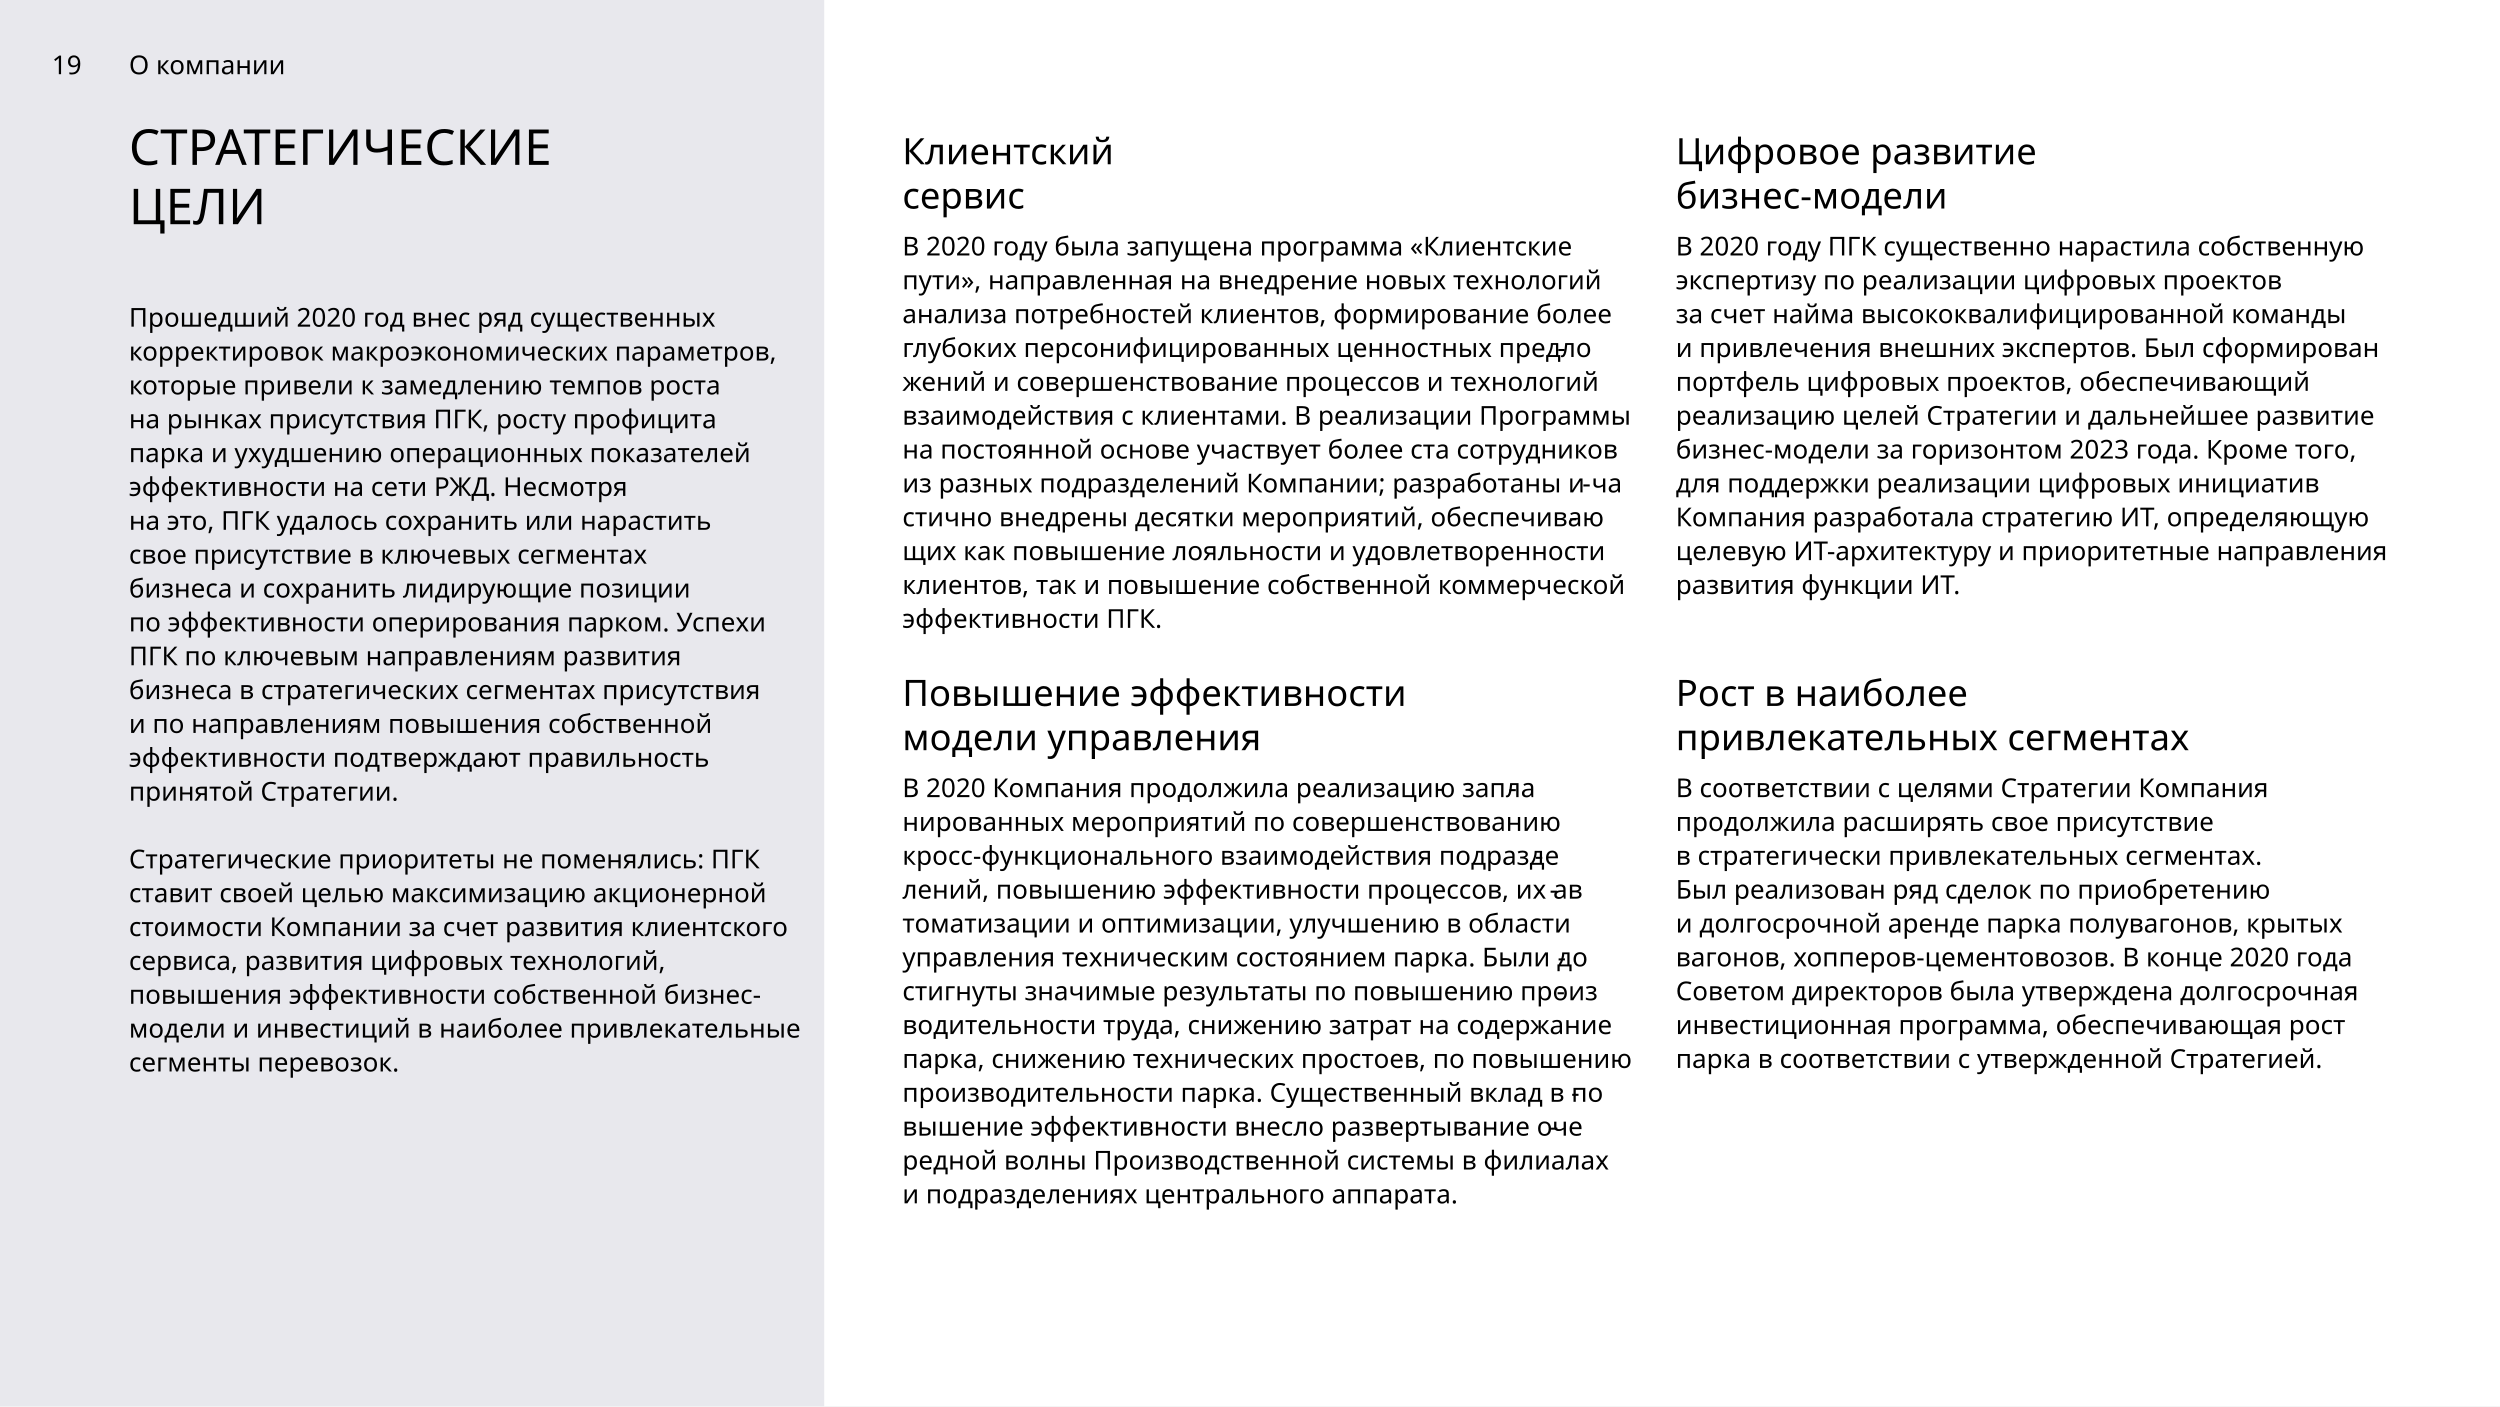
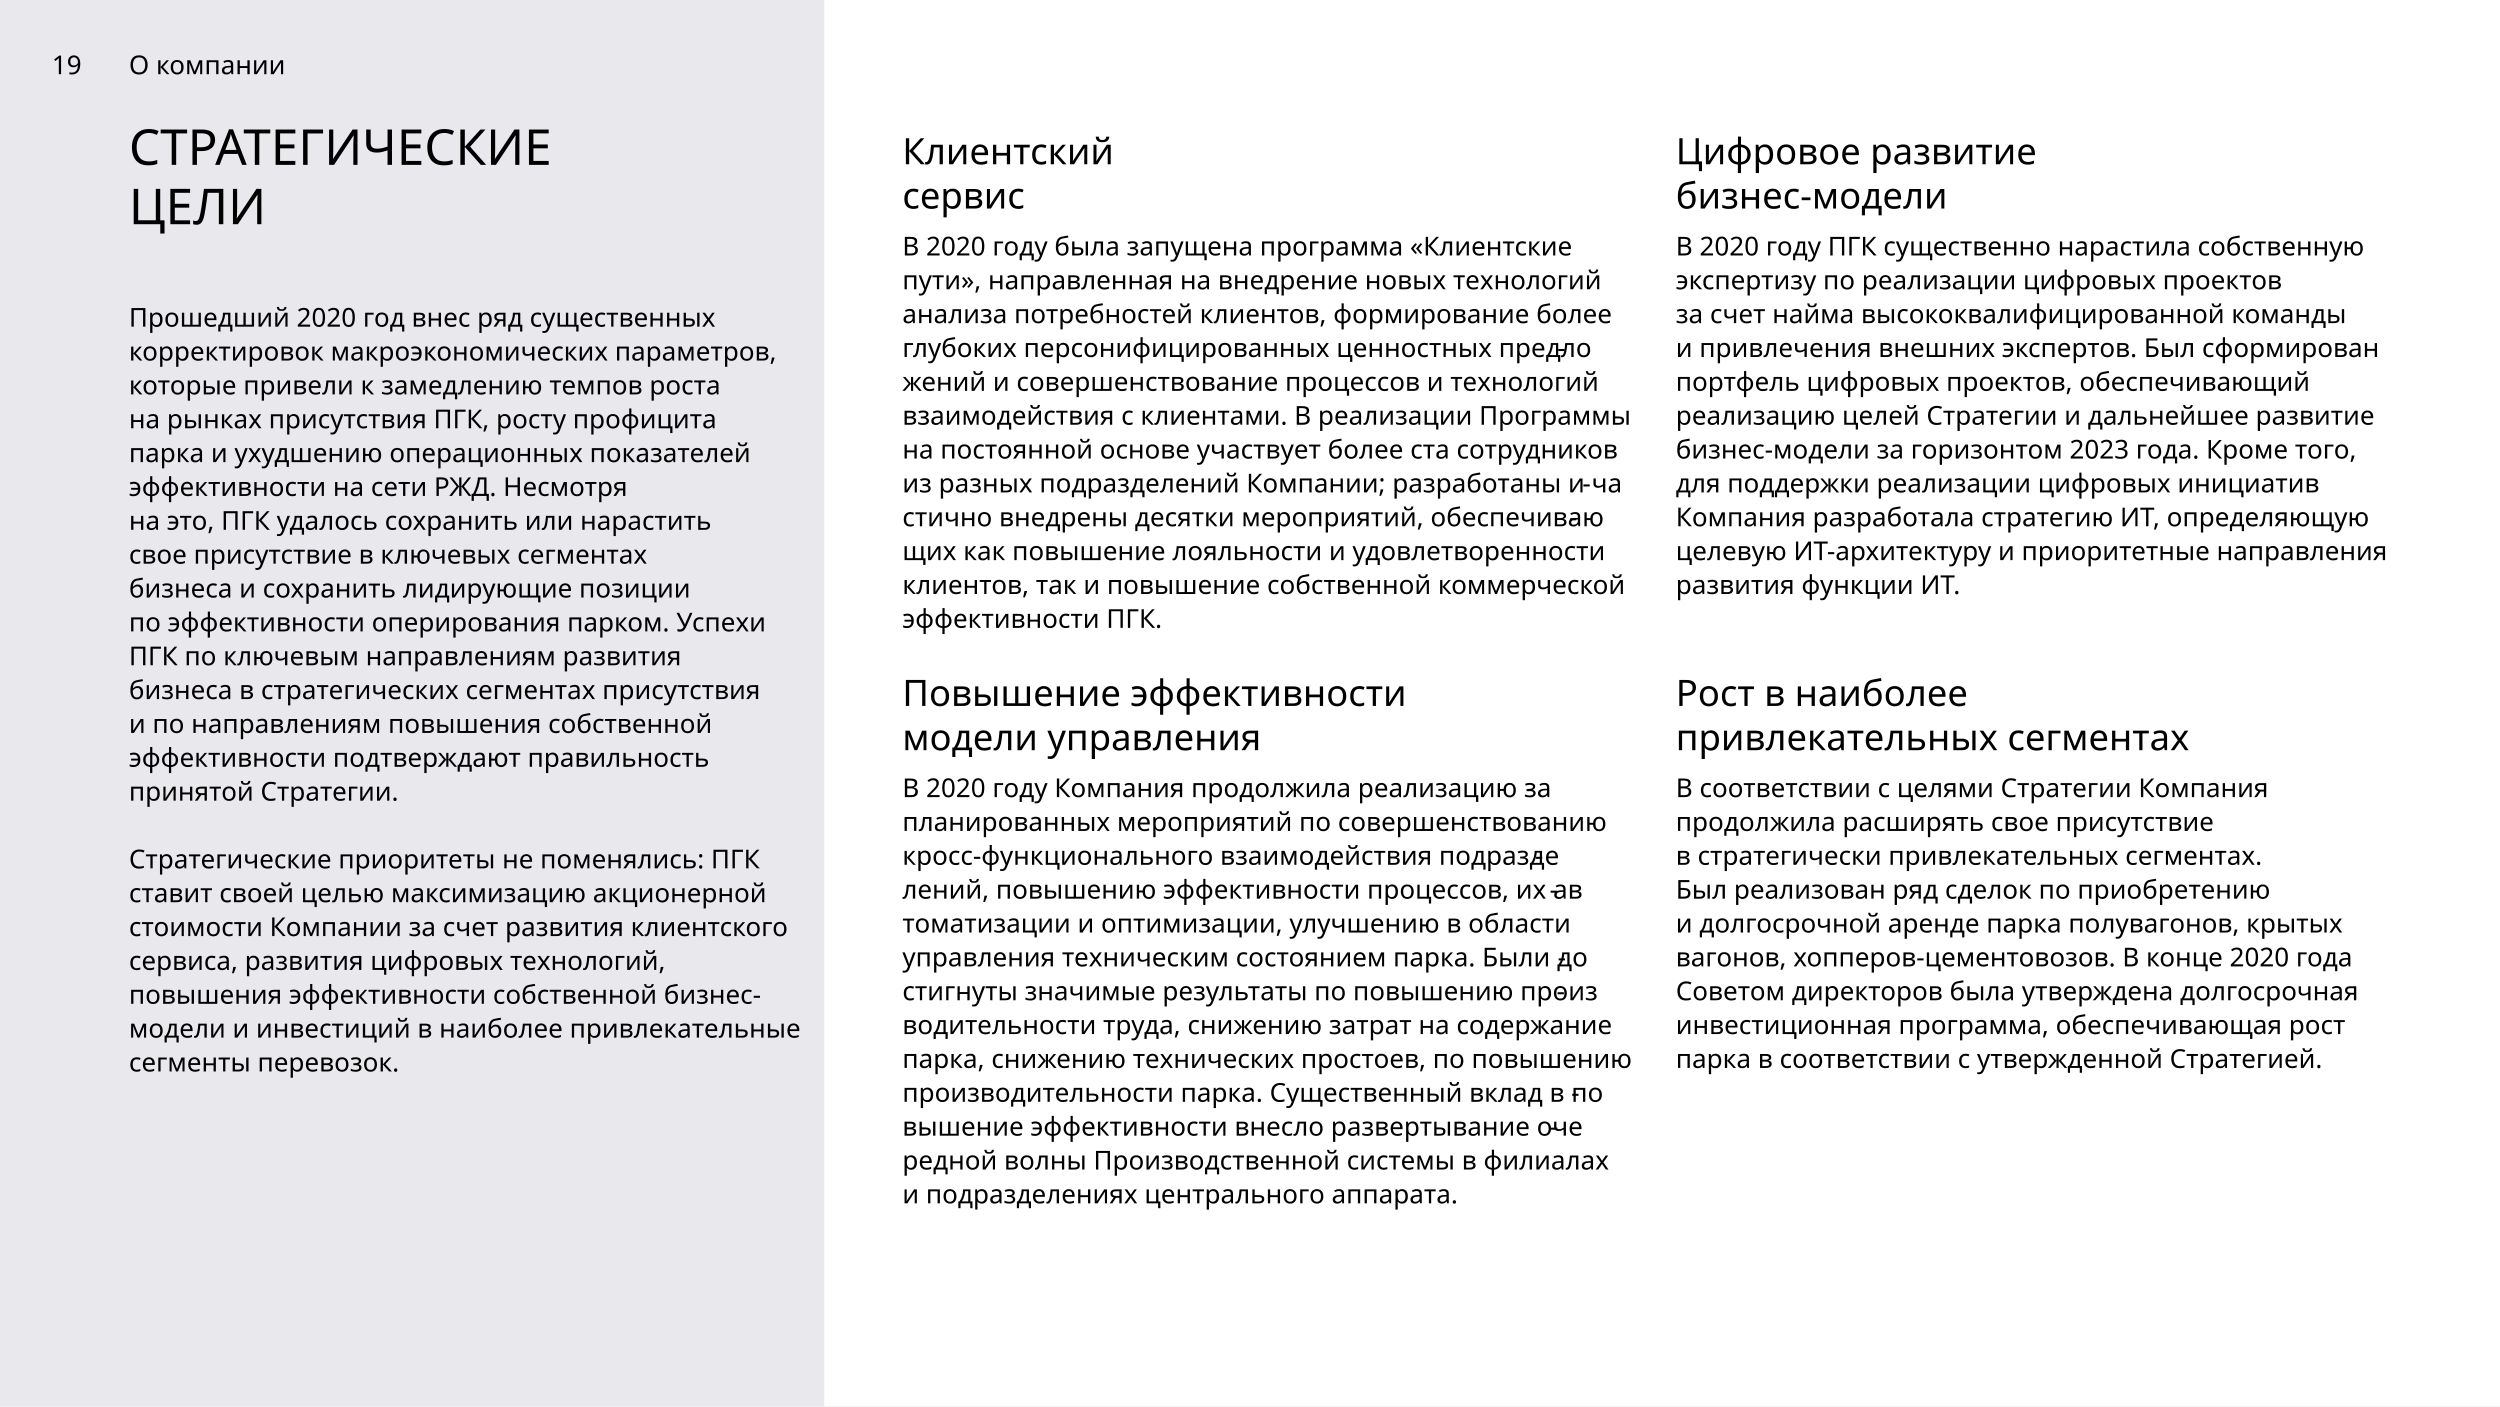
<svg xmlns="http://www.w3.org/2000/svg" version="1.1" id="svg2" xml:space="preserve" width="2560" height="1440" viewBox="0 0 2560 1440">
  <defs id="defs6">
    <clipPath clipPathUnits="userSpaceOnUse" id="clipPath20">
      <path d="M 0,1080 H 1920 V 0 H 0 Z" id="path18" />
    </clipPath>
    <clipPath clipPathUnits="userSpaceOnUse" id="clipPath274">
      <path d="M 0,1080 H 1920 V 0 H 0 Z" id="path272" />
    </clipPath>
  </defs>
  <g id="g10" transform="matrix(1.333333,0,0,-1.333333,0,1440)">
    <g id="g12">
      <g id="g14">
        <g id="g16" clip-path="url(#clipPath20)">
          <path d="M 0,0 H 1920 V 1080 H 0 Z" style="fill:#ffffff;fill-opacity:1;fill-rule:nonzero;stroke:none" id="path22" />
        </g>
      </g>
    </g>
    <path d="M 0,0 H 633 V 1080 H 0 Z" style="fill:#e8e8ed;fill-opacity:1;fill-rule:nonzero;stroke:none" id="path24" />
    <text transform="matrix(1,0,0,-1,99,829.1)" style="font-variant:normal;font-weight:300;font-stretch:normal;font-size:20px;font-family:'Rubik Light';-inkscape-font-specification:Rubik-Light;writing-mode:lr-tb;fill:#000000;fill-opacity:1;fill-rule:nonzero;stroke:none" id="text70">
      <tspan x="0 14 25.62 36.78 52.16 63.08 74.6 89.98 101.9 113.82 118.98 130.18 142.5 153.7 166.02 171.18 179.298 190.458 201.978 207.138 217.978 229.898 240.818 251.538 256.698 268.318 278.698 290.218 295.378 306.098 316.678 332.578 343.498 354.218 364.158 374.998 385.918 397.838 409.758 422.938 433.298" y="0" id="tspan26">Прошедший 2020 год внес ряд существенных </tspan>
      <tspan x="0 9.62 20.78 32.4 44.02 54.94 65.06 75 86.92 98.54 109.7 120.54 131.7 141.82 146.98 160.26 170.98 181.1 192.72 203.88 214.6 224.218 235.378 247.298 258.458 271.738 283.658 294.198 305.118 315.838 325.958 337.878 348.238 353.398 364.918 375.638 387.258 397.978 411.258 422.178 432.118 443.738 454.898 465.738 470.478" y="26" id="tspan28">корректировок макроэкономических параметров, </tspan>
      <tspan x="0 9.62 20.78 30.72 41.88 53.5 66.68 77.6 82.76 94.28 105.9 117.82 128.66 139.498 150.718 162.638 167.798 177.918 183.078 192.918 203.638 216.918 227.838 239.358 250.578 261.498 273.418 285.338 300.598 305.758 315.698 326.618 339.898 351.418 362.578 373.418 378.578 390.198 401.358 412.078 422.018 432.738" y="52" id="tspan30">которые привели к замедлению темпов роста </tspan>
      <tspan x="0 11.92 22.64 27.8 39.42 52.6 64.52 74.64 85.36 95.72 100.88 112.4 124.02 135.94 146.66 157.24 167.18 177.9 187.84 198.68 210.6 220.98 226.14 240.14 250.24 262.52 267.26 272.42 284.04 295.2 305.92 315.86 326.44 331.6 343.12 354.74 365.9 379.48 391.4 403.42 415.34 425.28 436" y="78" id="tspan32">на рынках присутствия ПГК, росту профицита </tspan>
      <tspan x="0 11.52 22.24 33.86 43.98 54.7 59.86 71.78 76.94 87.52 97.88 108.46 119.98 135.36 146.28 158.2 170.12 185.38 190.54 201.7 213.22 224.14 235.76 246.48 258.5 270.42 281.58 293.5 305.42 318.6 328.96 334.12 345.64 356.8 366.92 377.64 387.48 398.2 408.14 418.976 430.196 441.116 453.036" y="104" id="tspan34">парка и ухудшению операционных показателей </tspan>
      <tspan x="0 10.72 24.3 37.88 48.8 58.92 68.86 80.78 91.62 103.54 114.7 125.42 135.36 147.28 152.44 164.36 175.08 180.24 190.96 201.88 211.82 223.74 228.9 241.46 260.6 274.12 278.88 284.04 298.04 308.96 319.68 332.96 344.12 354.06 365.68 376.06" y="130" id="tspan36">эффективности на сети РЖД. Несмотря </tspan>
      <tspan x="0 11.92 22.64 27.8 38.52 48.46 59.38 64.12 69.28 83.28 93.38 105.66 110.82 121.4 132.92 143.64 154.86 166.02 176.74 186.26 191.42 202.14 213.3 223.66 235.28 246 257.92 269.84 279.78 289.3 294.46 306.38 317.6 329.52 334.68 346.6 357.32 368.94 379.66 390.38 400.32 412.24 422.18 431.7" y="156" id="tspan38">на это, ПГК удалось сохранить или нарастить </tspan>
      <tspan x="0 10.72 21.56 32.72 43.64 48.8 60.32 71.94 83.86 94.58 105.16 115.1 125.82 135.76 146.6 158.52 169.44 174.6 185.44 190.6 200.72 211.94 227.2 237.74 248.66 259.5 272.68 283.04 288.2 298.92 309.84 318.2 331.48 342.4 354.32 364.26 374.98 385.34" y="182" id="tspan40">свое присутствие в ключевых сегментах </tspan>
      <tspan x="0 11.34 23.26 33.1 45.02 55.94 66.66 77.38 82.54 94.46 99.62 110.34 121.5 131.86 143.48 154.2 166.12 178.04 187.98 197.5 202.66 213.88 225.8 237.32 249.24 260.476 271.056 286.316 302.216 314.136 325.056 330.216 341.736 352.896 362.736 374.656 386.676 398.596 410.516" y="208" id="tspan42">бизнеса и сохранить лидирующие позиции </tspan>
      <tspan x="0 11.52 22.68 27.84 38.56 52.14 65.72 76.64 86.76 96.7 108.62 119.46 131.38 142.54 153.26 163.2 175.12 180.28 191.44 202.96 213.88 225.5 237.42 249.04 260.2 271.04 281.76 293.68 305.6 315.98 321.14 332.66 343.38 355 364.616 375.776 389.056 393.816 398.976 408.954 419.674 431.194 442.114 452.474 464.394" y="234" id="tspan44">по эффективности оперирования парком. Успехи </tspan>
      <tspan x="0 14 24.1 36.38 41.54 53.06 64.22 69.38 79.5 90.72 105.98 116.52 127.44 138.28 151.46 164.74 169.9 181.82 192.54 204.06 215.68 226.4 237.24 248.46 259.38 271.3 283.22 293.6 306.88 312.04 323.66 334.38 344.22 355.06 366.98 376.92 388.84 399.22" y="260" id="tspan46">ПГК по ключевым направлениям развития </tspan>
      <tspan x="0 11.34 23.26 33.1 45.02 55.94 66.66 77.38 82.54 93.38 98.54 109.26 119.2 130.82 141.54 151.48 162.4 170.76 182.68 193.22 204.14 214.86 224.98 236.9 247.26 252.42 263.14 274.06 282.42 295.7 306.62 318.54 328.48 339.2 349.56 354.72 366.24 377.86 389.78 400.5 411.08 421.02 431.74 441.68 452.52 464.44 474.82" y="286" id="tspan48">бизнеса в стратегических сегментах присутствия </tspan>
      <tspan x="0 11.92 17.08 28.6 39.76 44.92 56.84 67.56 79.08 90.7 101.42 112.26 123.48 134.4 146.32 158.24 168.62 181.9 187.06 198.58 209.74 220.58 233.76 249.14 260.06 271.98 283.9 294.28 299.44 310.16 321.32 332.66 343.38 353.32 364.16 375.08 387 398.92 410.08 422" y="312" id="tspan50">и по направлениям повышения собственной </tspan>
      <tspan x="0 10.72 24.3 37.88 48.8 58.92 68.86 80.78 91.62 103.54 114.7 125.42 135.36 147.28 152.44 163.96 175.12 186.64 196.58 207.42 218.34 229.96 244.94 256.46 267.18 282.44 292.38 297.54 309.06 320.68 331.4 342.24 354.16 365.38 374.9 386.82 397.98 408.7 418.64 428.16" y="338" id="tspan52">эффективности подтверждают правильность </tspan>
      <tspan x="0 11.52 23.14 35.06 46.98 57.36 67.3 78.46 90.38 95.54 108.56 118.5 130.12 140.84 150.78 161.7 170.06 181.98 193.9" y="364" id="tspan54">принятой Стратегии.</tspan>
      <tspan x="0 13.02 22.96 34.58 45.3 55.24 66.16 74.52 86.44 96.98 107.9 118.62 128.74 140.66 151.58 156.74 168.26 179.88 191.8 202.96 214.58 226.5 236.44 247.36 257.3 270.48 275.64 287.56 298.48 303.64 315.16 326.32 339.6 350.52 362.44 372.82 384.04 395.96 406.68 416.2 421.02 426.18 440.18 450.28 462.56" y="416" id="tspan56">Стратегические приоритеты не поменялись: ПГК </tspan>
      <tspan x="0 10.72 20.66 31.38 42.22 54.14 64.08 69.24 79.96 90.8 101.96 112.88 124.8 129.96 141.98 152.818 164.038 173.558 188.818 193.978 207.258 217.978 227.598 238.318 250.238 263.518 275.438 285.278 295.998 308.018 319.938 335.198 340.358 351.078 361.198 373.218 385.138 396.298 408.218 419.138 430.758 442.678 453.838 465.758" y="442" id="tspan58">ставит своей целью максимизацию акционерной </tspan>
      <tspan x="0 10.72 20.66 31.82 43.74 57.02 68.18 78.9 88.84 100.76 105.92 117.598 128.758 142.038 153.558 164.278 176.198 188.118 200.038 205.198 215.038 225.758 230.918 241.638 252.178 263.098 273.038 278.198 289.818 300.538 310.378 321.218 333.138 343.078 354.998 365.378 370.538 380.658 391.878 403.798 414.718 426.638 436.578 447.298 456.914 468.074 476.194 487.354" y="468" id="tspan60">стоимости Компании за счет развития клиентского </tspan>
      <tspan x="0 10.72 21.64 33.26 44.1 56.02 66.74 77.46 82.2 87.36 98.98 109.7 119.54 130.38 142.3 152.24 164.16 174.54 179.7 191.72 203.64 217.22 228.84 240 250.84 264.02 274.38 279.54 289.48 300.4 310.76 322.68 333.636 344.856 356.016 364.376 376.296 388.216 392.956" y="494" id="tspan62">сервиса, развития цифровых технологий, </tspan>
      <tspan x="0 11.52 22.68 33.52 46.7 62.08 73 84.92 96.84 107.22 112.38 123.1 136.68 150.26 161.18 171.3 181.24 193.16 204 215.92 227.08 237.8 247.74 259.66 264.82 275.54 286.7 298.04 308.76 318.7 329.54 340.46 352.38 364.3 375.46 387.38 392.54 403.88 415.8 425.64 437.56 448.48 459.2" y="520" id="tspan64">повышения эффективности собственной бизнес-</tspan>
      <tspan x="0 13.28 24.44 35.96 46.8 58.02 69.94 75.1 87.02 92.18 104.1 116.02 126.86 137.78 148.5 158.44 170.36 182.38 194.3 206.22 211.38 222.22 227.38 239.3 250.02 261.94 273.28 284.236 295.456 306.376 317.296 322.456 333.976 345.596 357.516 368.356 379.576 390.496 400.616 411.336 421.276 432.114 443.334 452.854 464.774 477.954 488.874" y="546" id="tspan66">модели и инвестиций в наиболее привлекательные </tspan>
      <tspan x="0 10.72 21.64 30 43.28 54.2 66.12 76.06 89.24 94.4 105.92 116.84 128.46 139.38 150.22 161.38 171.22 182.38 192.5" y="572" id="tspan68">сегменты перевозок.</tspan>
    </text>
    <text transform="matrix(1,0,0,-1,99,953.4)" style="font-variant:normal;font-weight:normal;font-stretch:normal;font-size:38px;font-family:'Prosto One';-inkscape-font-specification:ProstoOne-Regular;writing-mode:lr-tb;fill:#000000;fill-opacity:1;fill-rule:nonzero;stroke:none" id="text76">
      <tspan x="0 30.02 56.81 86.83 117.99 144.78 171.76 196.84 229.52 259.35 286.33 316.35 346.56 379.24 406.22" y="0" id="tspan72">СТРАТЕГИЧЕСКИЕ </tspan>
      <tspan x="0 33.25 60.23 91.77" y="45.6" id="tspan74">ЦЕЛИ</tspan>
    </text>
    <text transform="matrix(1,0,0,-1,693,953.8201)" style="font-variant:normal;font-weight:500;font-stretch:normal;font-size:28px;font-family:'Rubik Medium';-inkscape-font-specification:Rubik-Medium;writing-mode:lr-tb;fill:#000000;fill-opacity:1;fill-rule:nonzero;stroke:none" id="text80">
      <tspan x="0 18.816 35.728 53.2 69.384 86.856 101.724 117.74 133.784 151.256" y="0" id="tspan78">Клиентский</tspan>
    </text>
    <text transform="matrix(1,0,0,-1,693,919.8281)" style="font-variant:normal;font-weight:500;font-stretch:normal;font-size:28px;font-family:'Rubik Medium';-inkscape-font-specification:Rubik-Medium;writing-mode:lr-tb;fill:#000000;fill-opacity:1;fill-rule:nonzero;stroke:none" id="text84">
      <tspan x="0 16.016 32.2 49.392 65.772 83.244" y="0" id="tspan82">сервис</tspan>
    </text>
    <text transform="matrix(1,0,0,-1,693,883.8201)" style="font-variant:normal;font-weight:300;font-stretch:normal;font-size:20px;font-family:'Rubik Light';-inkscape-font-specification:Rubik-Light;writing-mode:lr-tb;fill:#000000;fill-opacity:1;fill-rule:nonzero;stroke:none" id="text94">
      <tspan x="0 13.06 18.22 29.42 41.74 52.94 65.26 70.42 78.54 89.7 101.22 111.8 116.96 128.3 141.48 152.7 163.42 168.58 178.42 189.14 200.66 211.24 227.14 238.06 249.98 260.7 265.86 277.38 289 300.16 308.52 320.14 330.86 344.14 357.42 368.14 373.3 385.36 397.64 408.86 420.78 431.7 443.62 453.56 464.28 474.4 486.32 497.24" y="0" id="tspan86">В 2020 году была запущена программа «Клиентские </tspan>
      <tspan x="0 11.52 22.1 32.04 43.96 56.02 60.76 65.92 77.84 88.56 100.08 111.7 122.42 133.26 144.48 155.4 167.32 179.24 189.96 200.34 205.5 217.42 228.14 233.3 244.14 256.06 266.98 278.5 290.12 301.04 312.96 324.88 335.8 340.96 352.88 364.04 374.88 388.06 398.42 403.58 413.52 424.44 434.8 446.72 457.674 468.894 480.054 488.414 500.334 512.254" y="26" id="tspan88">пути», направленная на внедрение новых технологий </tspan>
      <tspan x="0 10.72 22.64 33.36 44.58 56.5 66.34 77.06 82.22 93.74 104.9 114.84 126.46 137.38 148.72 160.64 171.8 182.52 192.46 203.38 215.3 220.46 230.58 241.8 253.72 264.64 276.56 286.5 297.66 308.5 313.24 318.4 331.98 343.14 354.76 368.04 379.96 391.58 402.74 413.58 424.3 436.22 448.14 459.06 464.22 475.56 486.514 497.734 508.654 519.574" y="52" id="tspan90">анализа потребностей клиентов, формирование более </tspan>
      <tspan x="0 7.84 19.06 29.64 40.98 52.14 62.26 74.18 84.54 89.7 101.22 112.14 123.76 134.48 145.64 157.56 169.48 183.06 194.98 207 218.92 230.54 241.7 252.54 263.26 275.18 287.1 300.28 310.64 315.8 327.82 338.74 350.66 362.58 373.74 384.46 394.4 406.32 419.5 429.86 435.02 446.54 458.16 469.08 480.6 491.82" y="78" id="tspan92">глубоких персонифицированных ценностных предло</tspan>
    </text>
    <text transform="matrix(1,0,0,-1,1195.98,805.8201)" style="font-variant:normal;font-weight:300;font-stretch:normal;font-size:20px;font-family:'Rubik Light';-inkscape-font-specification:Rubik-Light;writing-mode:lr-tb;fill:#000000;fill-opacity:1;fill-rule:nonzero;stroke:none" id="text98">
      <tspan x="0" y="0" id="tspan96">-</tspan>
    </text>
    <text transform="matrix(1,0,0,-1,693,779.8201)" style="font-variant:normal;font-weight:300;font-stretch:normal;font-size:20px;font-family:'Rubik Light';-inkscape-font-specification:Rubik-Light;writing-mode:lr-tb;fill:#000000;fill-opacity:1;fill-rule:nonzero;stroke:none" id="text108">
      <tspan x="0 14.98 25.9 37.82 49.74 61.66 66.82 78.74 83.9 94.62 105.78 116.62 127.54 139.16 154.54 165.46 177.38 188.1 198.04 208.88 220.04 230.88 241.6 253.52 265.44 276.36 281.52 293.04 304.66 315.82 327.84 338.76 349.48 360.2 371.36 382.2 387.36 399.28 404.44 414.38 425.3 435.66 447.58 458.534 469.754 480.914 489.274 501.194 513.114" y="0" id="tspan100">жений и совершенствование процессов и технологий </tspan>
      <tspan x="0 10.84 20.68 31.4 43.32 56.6 67.76 79.28 90.2 102.12 112.84 122.78 133.62 145.54 155.92 161.08 171.8 176.96 187.08 198.3 210.22 221.14 233.06 243 253.72 267 278.92 283.68 288.84 301.9 307.06 318.68 329.6 340.32 351.54 363.46 373.3 384.02 396.04 407.96 419.88 425.04 439.04 450.66 461.82 470.18 481.8 492.52 505.8 519.08 532.26" y="26" id="tspan102">взаимодействия с клиентами. В реализации Программы </tspan>
      <tspan x="0 11.92 22.64 27.8 39.32 50.48 61.2 71.14 82.3 92.68 104.6 116.52 127.68 139.6 144.76 155.92 166.64 178.56 189.72 200.56 211.48 216.64 227.22 237.76 248.48 259.2 269.14 279.98 290.216 301.136 311.076 316.236 327.576 338.536 349.756 360.676 371.596 376.756 387.476 397.416 408.136 413.296 424.016 435.176 445.116 456.354 466.934 478.454 490.374 502.294 511.914 523.074 533.914" y="52" id="tspan104">на постоянной основе участвует более ста сотрудников </tspan>
      <tspan x="0 11.92 21.76 26.92 38.54 49.26 59.1 71.02 84.2 94.56 99.72 111.24 122.4 133.92 145.54 156.26 166.1 177.62 188.458 199.678 210.598 222.518 234.438 246.358 251.518 263.196 274.356 287.636 299.156 309.876 321.796 333.716 345.636 350.816 355.976 367.596 378.316 388.156 399.776 410.496 421.836 432.996 442.936 453.656 465.576 478.756 483.916 495.836 500.996 511.536" y="78" id="tspan106">из разных подразделений Компании; разработаны и ча</tspan>
    </text>
    <text transform="matrix(1,0,0,-1,1215.256,701.8201)" style="font-variant:normal;font-weight:300;font-stretch:normal;font-size:20px;font-family:'Rubik Light';-inkscape-font-specification:Rubik-Light;writing-mode:lr-tb;fill:#000000;fill-opacity:1;fill-rule:nonzero;stroke:none" id="text112">
      <tspan x="0" y="0" id="tspan110">-</tspan>
    </text>
    <text transform="matrix(1,0,0,-1,693,675.8201)" style="font-variant:normal;font-weight:300;font-stretch:normal;font-size:20px;font-family:'Rubik Light';-inkscape-font-specification:Rubik-Light;writing-mode:lr-tb;fill:#000000;fill-opacity:1;fill-rule:nonzero;stroke:none" id="text116">
      <tspan x="0 10.72 20.66 32.58 43.12 55.04 66.2 71.36 82.2 94.12 105.04 116.56 128.18 139.1 151.02 164.2 169.36 180.88 191.8 202.52 212.9 222.84 232.96 244.88 250.04 263.32 274.24 285.86 297.02 308.54 320.16 332.08 342.46 352.4 364.32 376.24 380.98 386.14 397.3 408.64 419.56 430.28 441.8 452.72 463.26 475.18 486.02 496.74" y="0" id="tspan114">стично внедрены десятки мероприятий, обеспечиваю</tspan>
    </text>
    <text transform="matrix(1,0,0,-1,1205,675.8201)" style="font-variant:normal;font-weight:300;font-stretch:normal;font-size:20px;font-family:'Rubik Light';-inkscape-font-specification:Rubik-Light;writing-mode:lr-tb;fill:#000000;fill-opacity:1;fill-rule:nonzero;stroke:none" id="text120">
      <tspan x="0" y="0" id="tspan118">-</tspan>
    </text>
    <text transform="matrix(1,0,0,-1,693,649.8201)" style="font-variant:normal;font-weight:300;font-stretch:normal;font-size:20px;font-family:'Rubik Light';-inkscape-font-specification:Rubik-Light;writing-mode:lr-tb;fill:#000000;fill-opacity:1;fill-rule:nonzero;stroke:none" id="text128">
      <tspan x="0 15.9 27.82 38.18 43.34 53.46 64.18 74.3 79.46 90.98 102.14 112.98 126.16 141.54 152.46 164.38 176.3 187.22 192.38 203.6 214.76 225.14 236.36 245.88 257.8 268.96 279.68 289.62 301.54 306.7 318.62 323.78 334.36 345.88 357.04 367.88 379.1 390.02 399.96 410.8 421.96 433.58 444.5 456.42 468.34 479.5 490.22 500.16 512.08" y="0" id="tspan122">щих как повышение лояльности и удовлетворенности </tspan>
      <tspan x="0 10.12 21.34 33.26 44.18 56.1 66.04 77.2 88.04 92.78 97.94 107.88 118.6 128.72 133.88 145.8 150.96 162.48 173.64 184.48 197.66 213.04 223.96 235.88 247.8 258.72 263.88 274.6 285.76 297.1 307.82 317.76 328.6 339.52 351.44 363.36 374.52 386.44 391.6 401.216 412.376 425.656 438.936 449.856 461.476 472.016 482.936 493.656 503.274 514.434 526.354" y="26" id="tspan124">клиентов, так и повышение собственной коммерческой </tspan>
      <tspan x="0 10.72 24.3 37.88 48.8 58.92 68.86 80.78 91.62 103.54 114.7 125.42 135.36 147.28 152.44 166.44 176.54 188.82" y="52" id="tspan126">эффективности ПГК.</tspan>
    </text>
    <text transform="matrix(1,0,0,-1,693,537.8201)" style="font-variant:normal;font-weight:500;font-stretch:normal;font-size:28px;font-family:'Rubik Medium';-inkscape-font-specification:Rubik-Medium;writing-mode:lr-tb;fill:#000000;fill-opacity:1;fill-rule:nonzero;stroke:none" id="text134">
      <tspan x="0 20.44 37.044 53.424 74.928 97.608 113.792 131.264 148.736 164.92 171.304 187.432 208.824 230.216 246.4 262.444 277.312 294.784 311.164 328.636 345.24 361.256 376.124 393.596" y="0" id="tspan130">Повышение эффективности </tspan>
      <tspan x="0 19.712 36.316 53.928 69.972 86.884 104.356 110.74 126.756 143.892 161.084 177.1 193.48 210.392 226.576 244.048 261.52" y="33.992" id="tspan132">модели управления</tspan>
    </text>
    <text transform="matrix(1,0,0,-1,693,467.8201)" style="font-variant:normal;font-weight:300;font-stretch:normal;font-size:20px;font-family:'Rubik Light';-inkscape-font-specification:Rubik-Light;writing-mode:lr-tb;fill:#000000;fill-opacity:1;fill-rule:nonzero;stroke:none" id="text138">
-       <tspan x="0 13.06 18.22 29.42 41.74 52.94 65.26 70.42 82.1 93.26 106.54 118.06 128.78 140.7 152.62 163 168.16 179.68 191.3 202.46 213.98 224.938 236.158 251.138 263.058 274.278 284.998 290.158 301.778 312.698 323.418 334.638 346.558 356.398 367.118 379.138 391.058 406.318 411.478 421.318 432.038 443.558 454.778" y="0" id="tspan136">В 2020 Компания продолжила реализацию запла</tspan>
+       <tspan x="0 13.06 18.22 29.42 41.74 52.94 65.26 70.42 78.54 89.7 101.22 111.8 116.96 128.64 139.8 153.08 164.6 175.32 187.24 199.16 209.54 214.7 226.22 237.84 249 260.52 271.478 282.698 297.678 309.598 320.818 331.538 336.698 348.318 359.238 369.958 381.178 393.098 402.938 413.658 425.678 437.598 452.858 458.018 467.858" y="0" id="tspan136">В 2020 году Компания продолжила реализацию за</tspan>
    </text>
-     <text transform="matrix(1,0,0,-1,1158.498,467.8201)" style="font-variant:normal;font-weight:300;font-stretch:normal;font-size:20px;font-family:'Rubik Light';-inkscape-font-specification:Rubik-Light;writing-mode:lr-tb;fill:#000000;fill-opacity:1;fill-rule:nonzero;stroke:none" id="text142">
+     <text transform="matrix(1,0,0,-1,1171.578,467.8201)" style="font-variant:normal;font-weight:300;font-stretch:normal;font-size:20px;font-family:'Rubik Light';-inkscape-font-specification:Rubik-Light;writing-mode:lr-tb;fill:#000000;fill-opacity:1;fill-rule:nonzero;stroke:none" id="text142">
      <tspan x="0" y="0" id="tspan140">-</tspan>
    </text>
    <text transform="matrix(1,0,0,-1,693,441.8201)" style="font-variant:normal;font-weight:300;font-stretch:normal;font-size:20px;font-family:'Rubik Light';-inkscape-font-specification:Rubik-Light;writing-mode:lr-tb;fill:#000000;fill-opacity:1;fill-rule:nonzero;stroke:none" id="text148">
-       <tspan x="0 11.92 23.84 35.46 46.62 57.46 68.18 80.1 92.02 105.2 115.56 120.72 134 144.92 156.54 167.7 179.22 190.84 202.76 213.14 223.08 235 246.92 252.08 263.6 274.76 279.92 290.64 301.8 312.64 323.56 335.18 350.56 361.48 373.4 384.12 394.06 404.9 416.06 426.9 437.62 449.54 461.46 476.72" y="0" id="tspan144">нированных мероприятий по совершенствованию </tspan>
+       <tspan x="0 11.52 22.74 33.46 45.38 57.3 68.92 80.08 90.92 101.64 113.56 125.48 138.66 149.02 154.18 167.46 178.38 190 201.16 212.68 224.3 236.22 246.6 256.54 268.46 280.38 285.54 297.06 308.22 313.38 324.1 335.26 346.1 357.02 368.64 384.02 394.94 406.86 417.58 427.52 438.36 449.52 460.36 471.08 483 494.92 510.18" y="0" id="tspan144">планированных мероприятий по совершенствованию </tspan>
      <tspan x="0 10.12 21.74 32.9 43.62 54.34 64.08 77.28 87.86 99.78 109.9 121.92 133.84 145 156.92 167.64 178.86 188.38 200.3 211.46 219.578 230.738 235.898 246.738 256.578 267.298 279.218 292.498 303.658 315.178 326.098 338.018 348.738 358.678 369.518 381.438 391.818 396.978 408.498 419.658 431.178 442.798 453.518 463.358 474.878" y="26" id="tspan146">кросс-функционального взаимодействия подразде</tspan>
    </text>
    <text transform="matrix(1,0,0,-1,1178.798,415.8201)" style="font-variant:normal;font-weight:300;font-stretch:normal;font-size:20px;font-family:'Rubik Light';-inkscape-font-specification:Rubik-Light;writing-mode:lr-tb;fill:#000000;fill-opacity:1;fill-rule:nonzero;stroke:none" id="text152">
      <tspan x="0" y="0" id="tspan150">-</tspan>
    </text>
    <text transform="matrix(1,0,0,-1,693,389.8201)" style="font-variant:normal;font-weight:300;font-stretch:normal;font-size:20px;font-family:'Rubik Light';-inkscape-font-specification:Rubik-Light;writing-mode:lr-tb;fill:#000000;fill-opacity:1;fill-rule:nonzero;stroke:none" id="text156">
      <tspan x="0 11.22 22.14 34.06 45.98 57.9 62.64 67.8 79.32 90.48 101.32 114.5 129.88 140.8 152.72 164.64 179.9 185.06 195.78 209.36 222.94 233.86 243.98 253.92 265.84 276.68 288.6 299.76 310.48 320.42 332.34 337.5 349.02 360.64 371.8 383.82 394.74 405.46 416.18 427.34 438.18 442.92 448.08 460 470.36 475.52 486.24" y="0" id="tspan154">лений, повышению эффективности процессов, их ав</tspan>
    </text>
    <text transform="matrix(1,0,0,-1,1190.08,389.8201)" style="font-variant:normal;font-weight:300;font-stretch:normal;font-size:20px;font-family:'Rubik Light';-inkscape-font-specification:Rubik-Light;writing-mode:lr-tb;fill:#000000;fill-opacity:1;fill-rule:nonzero;stroke:none" id="text160">
      <tspan x="0" y="0" id="tspan158">-</tspan>
    </text>
    <text transform="matrix(1,0,0,-1,693,363.8201)" style="font-variant:normal;font-weight:300;font-stretch:normal;font-size:20px;font-family:'Rubik Light';-inkscape-font-specification:Rubik-Light;writing-mode:lr-tb;fill:#000000;fill-opacity:1;fill-rule:nonzero;stroke:none" id="text166">
      <tspan x="0 9.94 21.1 34.38 45.1 55.04 66.96 76.8 87.52 99.54 111.46 123.38 128.54 140.46 145.62 156.78 168.3 178.24 190.16 203.44 215.36 225.2 235.92 247.94 259.86 271.78 276.52 281.68 291.676 302.896 313.476 324.016 339.396 350.316 362.236 374.156 389.416 394.576 405.416 410.576 421.736 433.076 444.296 455.016 465.736 475.676 487.596" y="0" id="tspan162">томатизации и оптимизации, улучшению в области </tspan>
      <tspan x="0 10.58 22.1 33.72 44.44 55.28 66.5 77.42 89.34 101.26 111.64 116.8 126.74 137.66 148.02 159.94 171.86 182.4 193.32 204.04 214.16 226.08 239.36 244.52 255.24 266.4 277.12 287.06 298.22 308.6 320.52 332.44 343.36 356.64 361.8 373.32 384.04 395.66 405.78 416.5 421.26 426.42 439.06 452.24 463.46 475.38 480.54 492.06" y="26" id="tspan164">управления техническим состоянием парка. Были до</tspan>
    </text>
    <text transform="matrix(1,0,0,-1,1196.22,337.8201)" style="font-variant:normal;font-weight:300;font-stretch:normal;font-size:20px;font-family:'Rubik Light';-inkscape-font-specification:Rubik-Light;writing-mode:lr-tb;fill:#000000;fill-opacity:1;fill-rule:nonzero;stroke:none" id="text170">
      <tspan x="0" y="0" id="tspan168">-</tspan>
    </text>
    <text transform="matrix(1,0,0,-1,693,311.8201)" style="font-variant:normal;font-weight:300;font-stretch:normal;font-size:20px;font-family:'Rubik Light';-inkscape-font-specification:Rubik-Light;writing-mode:lr-tb;fill:#000000;fill-opacity:1;fill-rule:nonzero;stroke:none" id="text174">
      <tspan x="0 10.72 20.66 32.58 40.94 52.86 63.44 73.38 86.56 91.72 101.56 113.48 124.2 134.74 146.66 159.94 173.12 184.04 189.2 200.82 211.74 221.58 231.578 242.798 252.318 262.258 272.978 282.918 296.098 301.258 312.778 323.938 329.098 340.618 351.778 362.618 375.798 391.178 402.098 414.018 425.938 441.198 446.358 457.878 469.498 480.658 492.578" y="0" id="tspan172">стигнуты значимые результаты по повышению произ</tspan>
    </text>
    <text transform="matrix(1,0,0,-1,1195.418,311.8201)" style="font-variant:normal;font-weight:300;font-stretch:normal;font-size:20px;font-family:'Rubik Light';-inkscape-font-specification:Rubik-Light;writing-mode:lr-tb;fill:#000000;fill-opacity:1;fill-rule:nonzero;stroke:none" id="text178">
      <tspan x="0" y="0" id="tspan176">-</tspan>
    </text>
    <text transform="matrix(1,0,0,-1,693,285.8201)" style="font-variant:normal;font-weight:300;font-stretch:normal;font-size:20px;font-family:'Rubik Light';-inkscape-font-specification:Rubik-Light;writing-mode:lr-tb;fill:#000000;fill-opacity:1;fill-rule:nonzero;stroke:none" id="text186">
      <tspan x="0 10.84 22 33.52 45.44 55.38 66.22 77.44 86.96 98.88 110.04 120.76 130.7 142.62 147.78 157.72 168.958 179.538 191.058 201.778 206.518 211.678 222.398 234.318 246.238 261.218 272.138 284.058 295.978 311.238 316.398 326.238 336.958 346.898 358.518 369.238 379.178 384.338 396.258 406.978 412.138 422.858 434.018 445.538 456.458 468.078 483.058 493.778 505.698 517.618 528.538" y="0" id="tspan180">водительности труда, снижению затрат на содержание </tspan>
      <tspan x="0 11.52 22.24 33.86 43.98 54.7 59.44 64.6 75.32 87.24 99.16 114.14 125.06 136.98 148.9 164.16 169.32 179.26 190.18 200.54 212.46 224.38 234.92 245.84 256.56 266.68 278.6 288.96 294.12 305.64 317.26 328.42 339.14 349.08 360.24 371.16 382 386.74 391.9 403.42 414.58 419.74 431.26 442.42 453.26 466.44 481.82 492.74 504.66 516.58 531.84" y="26" id="tspan182">парка, снижению технических простоев, по повышению </tspan>
      <tspan x="0 11.52 23.14 34.3 46.22 56.06 66.9 78.06 89.58 101.5 111.44 122.278 133.498 143.018 154.938 166.098 176.818 186.758 198.678 203.838 215.358 226.078 237.698 247.818 258.538 263.298 268.458 281.478 292.058 307.958 318.878 329.598 339.538 350.378 361.298 373.218 385.138 398.318 410.238 415.398 426.238 436.358 447.578 458.298 469.818 474.978 485.818 490.978 502.498" y="52" id="tspan184">производительности парка. Существенный вклад в по</tspan>
    </text>
    <text transform="matrix(1,0,0,-1,1206.658,233.8201)" style="font-variant:normal;font-weight:300;font-stretch:normal;font-size:20px;font-family:'Rubik Light';-inkscape-font-specification:Rubik-Light;writing-mode:lr-tb;fill:#000000;fill-opacity:1;fill-rule:nonzero;stroke:none" id="text190">
      <tspan x="0" y="0" id="tspan188">-</tspan>
    </text>
    <text transform="matrix(1,0,0,-1,693,207.8201)" style="font-variant:normal;font-weight:300;font-stretch:normal;font-size:20px;font-family:'Rubik Light';-inkscape-font-specification:Rubik-Light;writing-mode:lr-tb;fill:#000000;fill-opacity:1;fill-rule:nonzero;stroke:none" id="text194">
      <tspan x="0 10.84 24.02 39.4 50.32 62.24 74.16 85.08 90.24 100.96 114.54 128.12 139.04 149.16 159.1 171.02 181.86 193.78 204.94 215.66 225.6 237.52 242.68 253.52 265.44 276.36 287.08 298.3 309.46 314.62 326.24 336.96 346.8 357.64 368.56 380.18 390.12 403.3 414.14 424.86 436.78 448.7 459.62 464.78 475.94 486.48" y="0" id="tspan192">вышение эффективности внесло развертывание оче</tspan>
    </text>
    <text transform="matrix(1,0,0,-1,1190.4,207.8201)" style="font-variant:normal;font-weight:300;font-stretch:normal;font-size:20px;font-family:'Rubik Light';-inkscape-font-specification:Rubik-Light;writing-mode:lr-tb;fill:#000000;fill-opacity:1;fill-rule:nonzero;stroke:none" id="text198">
      <tspan x="0" y="0" id="tspan196">-</tspan>
    </text>
    <text transform="matrix(1,0,0,-1,693,181.8201)" style="font-variant:normal;font-weight:300;font-stretch:normal;font-size:20px;font-family:'Rubik Light';-inkscape-font-specification:Rubik-Light;writing-mode:lr-tb;fill:#000000;fill-opacity:1;fill-rule:nonzero;stroke:none" id="text204">
      <tspan x="0 11.62 22.54 34.06 45.98 57.14 69.06 74.22 85.06 96.02 107.24 119.16 132.34 137.5 151.5 163.12 174.28 186.2 196.04 206.88 218.04 229.56 240.28 250.22 261.06 271.98 283.9 295.82 306.98 318.9 324.06 334.78 346.7 357.42 367.36 378.28 391.56 404.74 409.9 420.74 425.9 439.48 451.4 462.62 474.54 485.26 496.48 507.2 517.56" y="0" id="tspan200">редной волны Производственной системы в филиалах </tspan>
      <tspan x="0 11.92 17.08 28.6 39.76 51.28 62.9 73.62 83.46 94.98 105.818 117.038 127.958 139.878 151.798 162.178 172.538 177.698 189.718 200.638 212.558 222.498 234.118 244.838 256.058 265.578 277.498 288.658 296.776 307.936 313.096 323.816 335.336 346.856 357.576 369.196 379.916 389.856 400.576" y="26" id="tspan202">и подразделениях центрального аппарата.</tspan>
    </text>
    <text transform="matrix(1,0,0,-1,1287,953.8201)" style="font-variant:normal;font-weight:500;font-stretch:normal;font-size:28px;font-family:'Rubik Medium';-inkscape-font-specification:Rubik-Medium;writing-mode:lr-tb;fill:#000000;fill-opacity:1;fill-rule:nonzero;stroke:none" id="text208">
      <tspan x="0 21.224 38.696 60.088 77.28 93.884 110.264 126.868 143.052 149.436 166.628 182.644 197.652 214.032 231.504 246.372 263.844" y="0" id="tspan206">Цифровое развитие</tspan>
    </text>
    <text transform="matrix(1,0,0,-1,1287,919.8281)" style="font-variant:normal;font-weight:500;font-stretch:normal;font-size:28px;font-family:'Rubik Medium';-inkscape-font-specification:Rubik-Medium;writing-mode:lr-tb;fill:#000000;fill-opacity:1;fill-rule:nonzero;stroke:none" id="text212">
      <tspan x="0 16.744 34.216 49.224 66.696 82.88 98.896 112.336 132.048 148.652 166.264 182.305 199.217" y="0" id="tspan210">бизнес-модели</tspan>
    </text>
    <text transform="matrix(1,0,0,-1,1287,883.8201)" style="font-variant:normal;font-weight:300;font-stretch:normal;font-size:20px;font-family:'Rubik Light';-inkscape-font-specification:Rubik-Light;writing-mode:lr-tb;fill:#000000;fill-opacity:1;fill-rule:nonzero;stroke:none" id="text236">
      <tspan x="0 13.06 18.22 29.42 41.74 52.94 65.26 70.42 78.54 89.7 101.22 111.8 116.96 130.96 141.06 153.34 158.5 169.22 179.8 195.7 206.62 217.34 227.28 238.12 249.04 260.96 272.88 284.04 289.2 301.12 311.84 323.46 334.18 344.9 354.84 366.76 377.98 388.7 393.86 404.58 415.74 427.08 437.8 447.74 458.58 469.5 481.42 493.34 503.92 519.18" y="0" id="tspan214">В 2020 году ПГК существенно нарастила собственную </tspan>
      <tspan x="0 10.72 20.34 31.06 42.58 53.5 65.12 75.06 86.98 96.82 107.4 112.56 124.08 135.24 140.4 152.02 162.94 173.66 184.88 196.8 206.64 217.36 229.38 241.3 253.22 258.38 270.4 282.32 295.9 307.52 318.68 329.52 342.7 353.06 358.22 369.74 381.36 392.52 403.44 413.56 423.5 434.66 445.5" y="26" id="tspan216">экспертизу по реализации цифровых проектов </tspan>
      <tspan x="0 9.84 20.56 25.72 36.44 46.98 57.9 67.84 73 84.92 95.64 107.56 120.84 131.56 136.72 147.56 160.74 171.46 182.62 192.238 203.398 213.518 224.358 235.078 246.298 258.218 271.798 283.718 295.738 307.658 319.278 330.438 341.278 351.998 363.918 375.838 386.998 398.918 404.078 413.696 424.856 438.136 448.856 460.776 472.296 485.476" y="52" id="tspan218">за счет найма высококвалифицированной команды </tspan>
      <tspan x="0 11.92 17.08 28.6 40.22 52.14 62.98 74.2 85.12 95.66 106.58 118.5 130.42 140.8 145.96 156.8 168.72 179.64 195.02 206.94 218.86 229.22 234.38 245.1 254.716 265.436 276.956 287.876 299.496 309.436 320.596 331.436 336.196 341.356 353.996 367.176 378.396 383.556 394.276 407.856 419.016 430.636 443.916 455.836 467.456 478.616 489.456 500.176 512.096" y="78" id="tspan220">и привлечения внешних экспертов. Был сформирован </tspan>
      <tspan x="0 11.52 22.68 34.3 44.24 57.82 68.66 79.88 89.4 94.56 106.58 118.5 132.08 143.7 154.86 165.7 178.88 189.24 194.4 205.92 217.54 228.7 239.62 249.74 259.68 270.84 281.68 286.42 291.58 302.74 314.08 325 335.72 347.24 358.16 368.7 380.62 391.46 402.18 417.44 433.34 445.26 457.18" y="104" id="tspan222">портфель цифровых проектов, обеспечивающий </tspan>
      <tspan x="0 11.62 22.54 33.26 44.48 56.4 66.24 76.96 88.98 100.9 116.16 121.32 133.34 144.178 155.398 166.318 178.238 183.398 196.418 206.358 217.978 228.698 238.638 249.558 257.918 269.838 281.758 286.918 298.838 303.998 315.518 326.238 337.458 346.978 358.898 369.818 381.738 397.118 408.038 418.958 424.118 435.738 446.458 456.298 467.138 479.058 488.998 500.918 511.838" y="130" id="tspan224">реализацию целей Стратегии и дальнейшее развитие </tspan>
      <tspan x="0 11.34 23.26 33.1 45.02 55.94 66.66 76.4 89.68 100.84 112.36 123.198 134.418 146.338 151.498 161.338 172.058 177.218 185.338 196.498 208.118 220.038 229.878 241.038 252.958 262.898 274.058 287.338 292.498 303.698 316.018 327.218 338.738 343.898 352.016 363.176 374.696 385.416 390.176 395.336 407.616 419.236 430.396 443.676 454.596 459.756 469.696 480.856 488.974 499.894 504.634" y="156" id="tspan226">бизнес-модели за горизонтом 2023 года. Кроме того, </tspan>
      <tspan x="0 11.52 22.74 33.12 38.28 49.8 60.96 72.48 84 94.92 106.54 121.52 131.64 143.56 148.72 160.34 171.26 181.98 193.2 205.12 214.96 225.68 237.7 249.62 261.54 266.7 278.72 290.64 304.22 315.84 327 337.84 351.02 361.38 366.54 378.46 390.38 402.3 414.32 426.24 436.96 446.9 458.82 469.66" y="182" id="tspan228">для поддержки реализации цифровых инициатив </tspan>
      <tspan x="0 11.68 22.84 36.12 47.64 58.36 70.28 82.2 92.58 97.74 109.36 120.08 129.92 141.54 152.26 163.6 174.76 184.7 195.42 206.64 217.36 222.52 233.24 243.18 254.8 265.52 275.46 286.38 294.74 306.66 321.92 327.08 341.6 352.74 357.48 362.64 373.8 385.32 396.94 407.86 419.38 430.214 441.434 451.814 467.074 482.854 493.434 508.694" y="208" id="tspan230">Компания разработала стратегию ИТ, определяющую </tspan>
      <tspan x="0 12.02 22.86 34.08 45 55.84 66.42 81.68 86.84 101.36 112.5 122.24 132.96 144.58 154.94 166.86 176.8 187.72 197.84 207.78 218.36 229.598 240.178 245.338 257.258 262.418 273.938 285.558 297.478 308.638 320.258 332.178 342.118 353.038 362.978 374.898 388.078 398.998 404.158 416.078 426.798 438.318 449.938 460.658 471.498 482.718 493.638 505.558 517.478 527.858" y="234" id="tspan232">целевую ИТ-архитектуру и приоритетные направления </tspan>
      <tspan x="0 11.62 22.34 32.18 43.02 54.94 64.88 76.8 87.18 92.34 105.538 116.118 128.038 138.158 150.178 162.098 174.018 179.178 193.698 204.838" y="260" id="tspan234">развития функции ИТ.</tspan>
    </text>
    <text transform="matrix(1,0,0,-1,1287,537.8201)" style="font-variant:normal;font-weight:500;font-stretch:normal;font-size:28px;font-family:'Rubik Medium';-inkscape-font-specification:Rubik-Medium;writing-mode:lr-tb;fill:#000000;fill-opacity:1;fill-rule:nonzero;stroke:none" id="text242">
      <tspan x="0 18.48 35.084 51.1 65.968 72.352 88.732 95.116 112.588 128.604 146.076 162.82 179.169 196.081 212.265 228.449" y="0" id="tspan238">Рост в наиболее </tspan>
      <tspan x="0 17.136 34.328 51.8 68.18 85.092 101.276 117.32 133.336 148.204 164.245 181.157 196.025 213.497 235.001 250.821 257.205 273.221 289.405 301.893 321.605 337.789 355.261 370.129 386.145" y="33.992" id="tspan240">привлекательных сегментах</tspan>
    </text>
    <text transform="matrix(1,0,0,-1,1287,467.8201)" style="font-variant:normal;font-weight:300;font-stretch:normal;font-size:20px;font-family:'Rubik Light';-inkscape-font-specification:Rubik-Light;writing-mode:lr-tb;fill:#000000;fill-opacity:1;fill-rule:nonzero;stroke:none" id="text264">
      <tspan x="0 13.06 18.22 28.94 40.1 51.26 61.2 72.04 82.96 92.9 103.62 113.56 124.4 136.32 148.24 153.4 164.12 169.28 181.3 192.138 203.358 213.738 227.018 238.938 244.098 257.118 267.058 278.678 289.398 299.338 310.258 318.618 330.538 342.458 347.618 359.296 370.456 383.736 395.256 405.976 417.896 429.816 440.196" y="0" id="tspan244">В соответствии с целями Стратегии Компания </tspan>
      <tspan x="0 11.52 23.14 34.3 45.82 56.78 68 82.98 94.9 106.12 116.84 122 133.62 144.34 155.06 170.44 182.36 193.98 204.36 214.3 223.82 228.98 239.7 250.54 261.7 272.62 277.78 289.3 300.92 312.84 323.56 334.14 344.08 354.8 364.74 375.58 387.5 398.42" y="26" id="tspan246">продолжила расширять свое присутствие </tspan>
      <tspan x="0 10.84 16 26.72 36.66 48.28 59 68.94 79.86 88.22 100.14 110.68 121.6 132.32 142.44 154.36 159.52 171.04 182.66 194.58 205.42 216.64 227.56 237.68 248.4 258.34 269.176 280.396 289.916 301.836 315.016 325.376 330.536 341.256 352.176 360.536 373.816 384.736 396.656 406.596 417.316 427.676 432.436" y="52" id="tspan248">в стратегически привлекательных сегментах. </tspan>
      <tspan x="0 12.64 25.82 37.04 42.2 53.82 64.74 75.46 86.68 98.6 108.44 119.6 130.44 141.16 153.08 158.24 169.86 180.24 191.76 196.92 207.64 219.16 229.998 241.218 252.378 262.498 267.658 279.178 290.338 295.498 307.018 318.638 330.558 341.718 353.058 364.678 375.598 385.538 396.458 408.378 420.298 435.558" y="78" id="tspan250">Был реализован ряд сделок по приобретению </tspan>
      <tspan x="0 11.92 17.08 28.6 39.56 50.78 58.9 70.06 80.78 92.4 103.56 114.1 126.02 137.18 149.1 154.26 164.98 176.6 187.52 199.44 210.96 221.88 227.04 238.56 249.28 260.9 271.02 281.74 286.9 298.42 309.376 320.596 331.176 342.016 352.736 360.856 372.016 383.936 395.096 405.936 410.676 415.836 425.956 437.576 450.756 460.696 473.876 484.236" y="104" id="tspan252">и долгосрочной аренде парка полувагонов, крытых </tspan>
      <tspan x="0 10.84 21.56 29.68 40.84 52.76 63.92 74.76 79.5 84.66 95.02 106.18 117.7 129.22 140.14 151.76 162.92 173.76 183.5 195.52 206.44 219.72 230.64 242.56 252.5 263.66 274.5 285.66 295.5 306.66 317.5 322.26 327.42 340.48 345.64 355.256 366.416 378.336 390.356 401.276 406.436 417.636 429.956 441.156 453.476 458.636 466.756 477.916 489.436 500.156" y="130" id="tspan254">вагонов, хопперов-цементовозов. В конце 2020 года </tspan>
      <tspan x="0 13.02 24.18 35.02 45.94 55.88 67.04 80.32 85.48 97 108.92 120.54 131.46 141.58 151.52 162.68 174.3 185.46 196.3 201.46 212.8 225.98 237.2 247.92 253.08 263.66 273.6 284.44 295.36 306.98 321.96 333.48 344.4 356.32 367.04 372.2 383.72 394.676 405.896 414.014 425.174 435.894 447.514 458.674 469.214 481.134 491.854 502.234" y="156" id="tspan256">Советом директоров была утверждена долгосрочная </tspan>
      <tspan x="0 11.92 23.84 34.68 45.6 56.32 66.26 78.18 90.2 102.12 113.28 125.2 137.12 147.84 158.22 163.38 174.9 186.52 197.68 206.04 217.66 228.38 241.66 254.94 265.66 270.4 275.56 286.72 298.06 308.98 319.7 331.22 342.14 352.68 364.6 375.44 386.16 401.42 417.32 428.04 438.42 443.58 455.2 466.36 477.08 487.02" y="182" id="tspan258">инвестиционная программа, обеспечивающая рост </tspan>
      <tspan x="0 11.52 22.24 33.86 43.98 54.7 59.86 70.7 75.86 86.58 97.74 108.9 118.84 129.68 140.6 150.54 161.26 171.2 182.04 193.96 205.88 211.04 221.76 226.92 237.5 247.44 258.28 269.2 280.82 295.8 307.32 318.24 330.16 342.08 353.24 365.16 370.32 383.34 393.28 404.9 415.62 425.56 436.48 444.84 456.76 467.68 479.6" y="208" id="tspan260">парка в соответствии с утвержденной Стратегией.</tspan>
      <tspan x="-1247.2 -1239.24" y="-555.18" id="tspan262">19</tspan>
    </text>
    <g id="g266">
      <g id="g268">
        <g id="g270" clip-path="url(#clipPath274)">
          <text transform="matrix(1,0,0,-1,99,1023)" style="font-variant:normal;font-weight:300;font-stretch:normal;font-size:20px;font-family:'Rubik Light';-inkscape-font-specification:Rubik-Light;writing-mode:lr-tb;fill:#000000;fill-opacity:1;fill-rule:nonzero;stroke:none" id="text278">
            <tspan x="0 13.24 18.4 28.02 39.18 52.46 63.98 74.7 86.62 98.54" y="0" id="tspan276">О компании</tspan>
          </text>
        </g>
      </g>
    </g>
  </g>
</svg>
